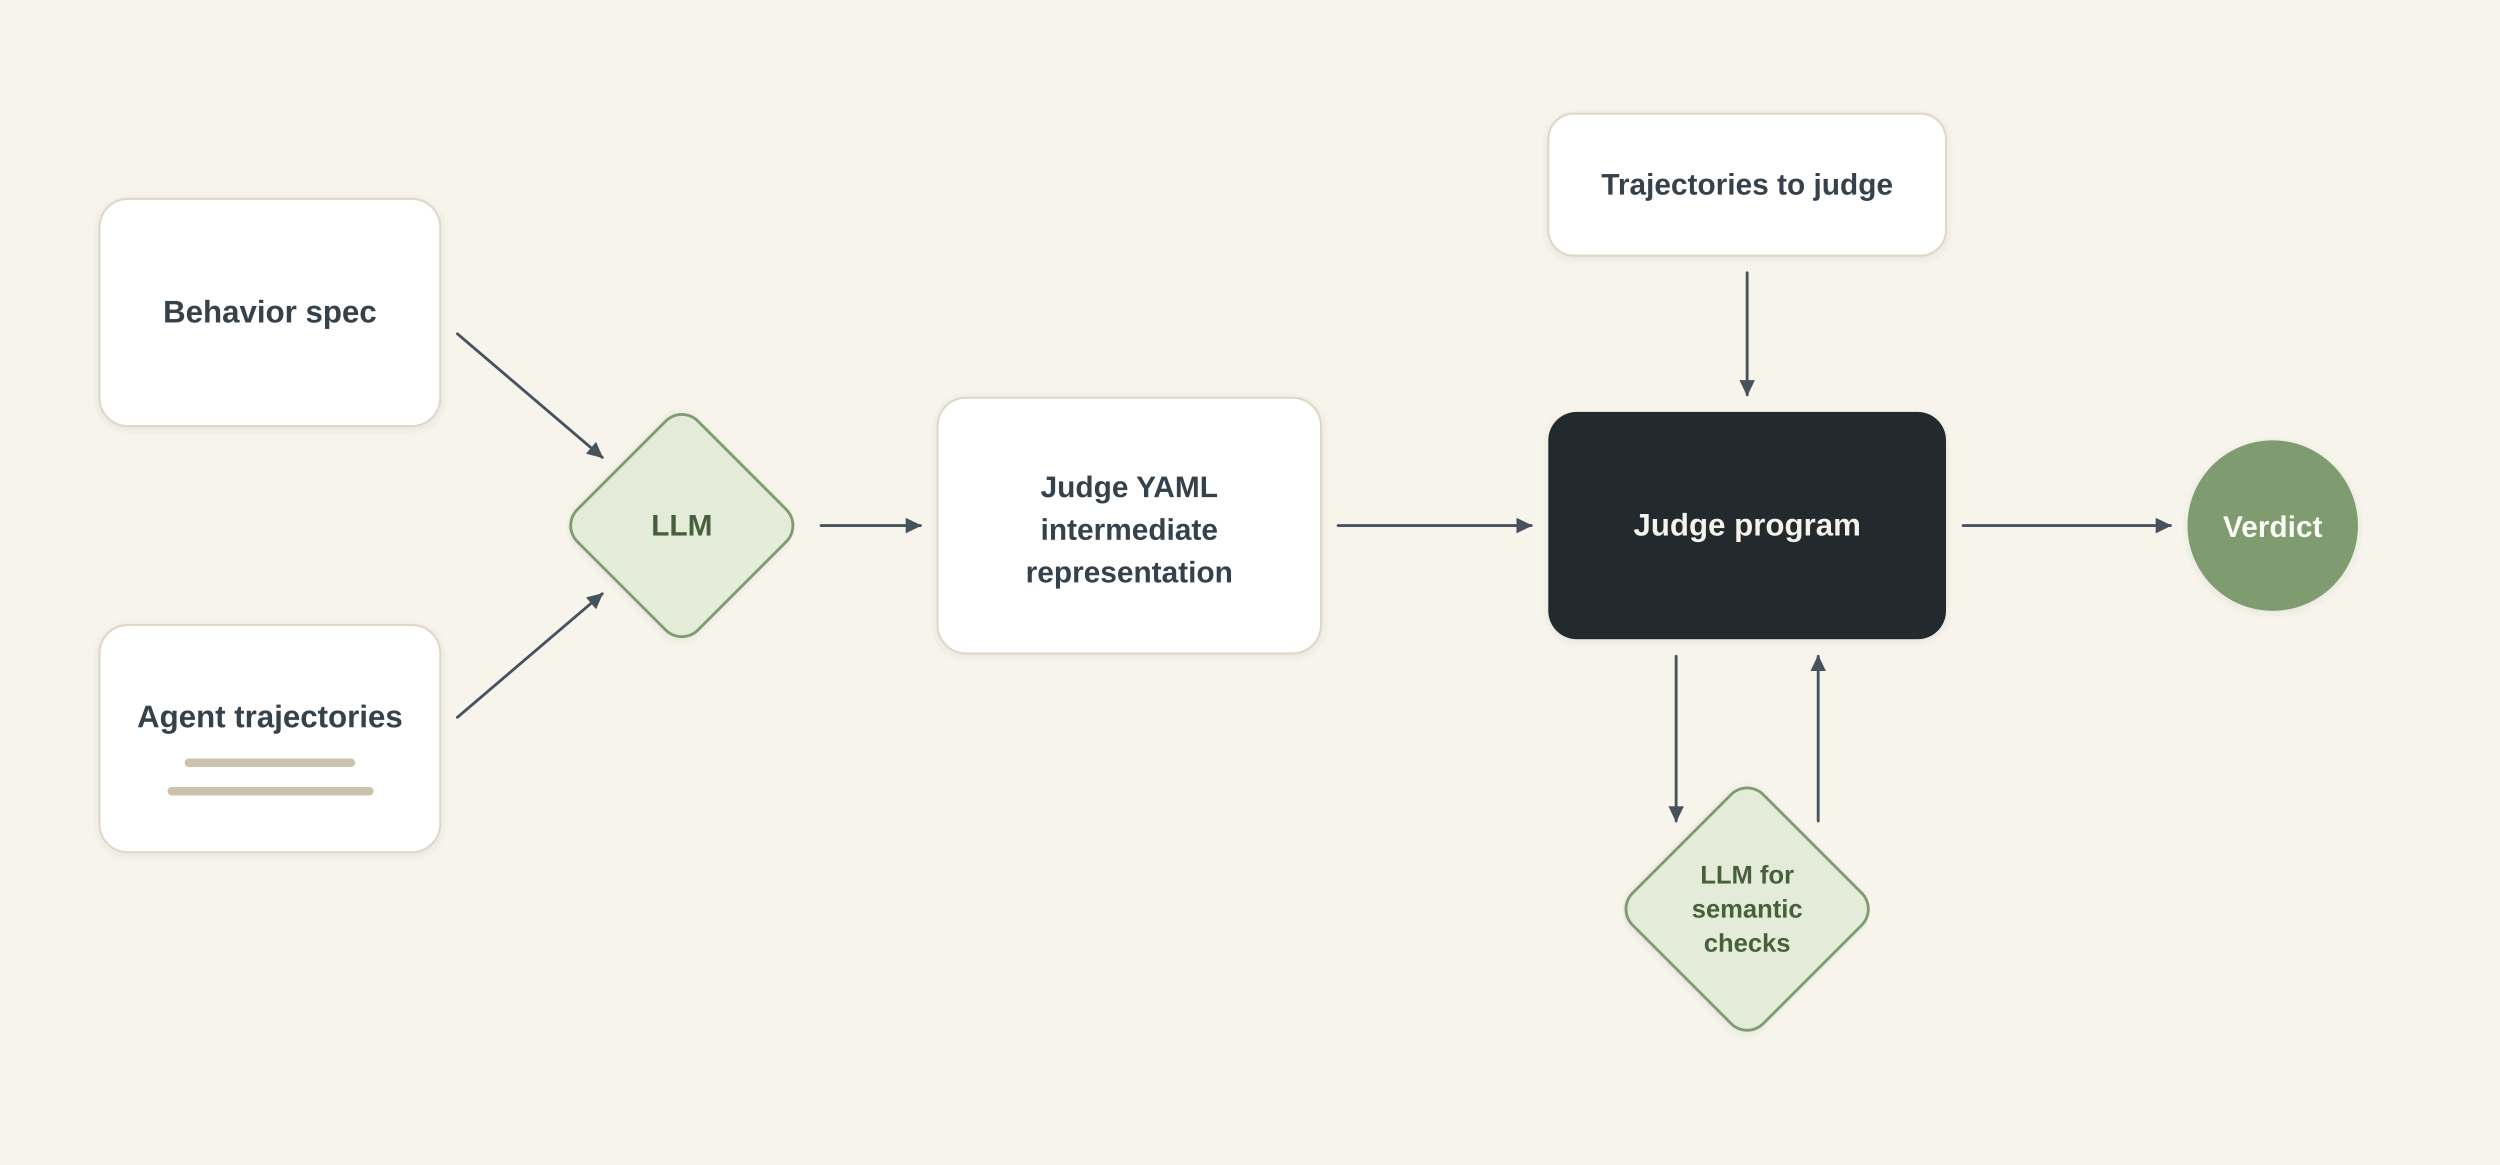
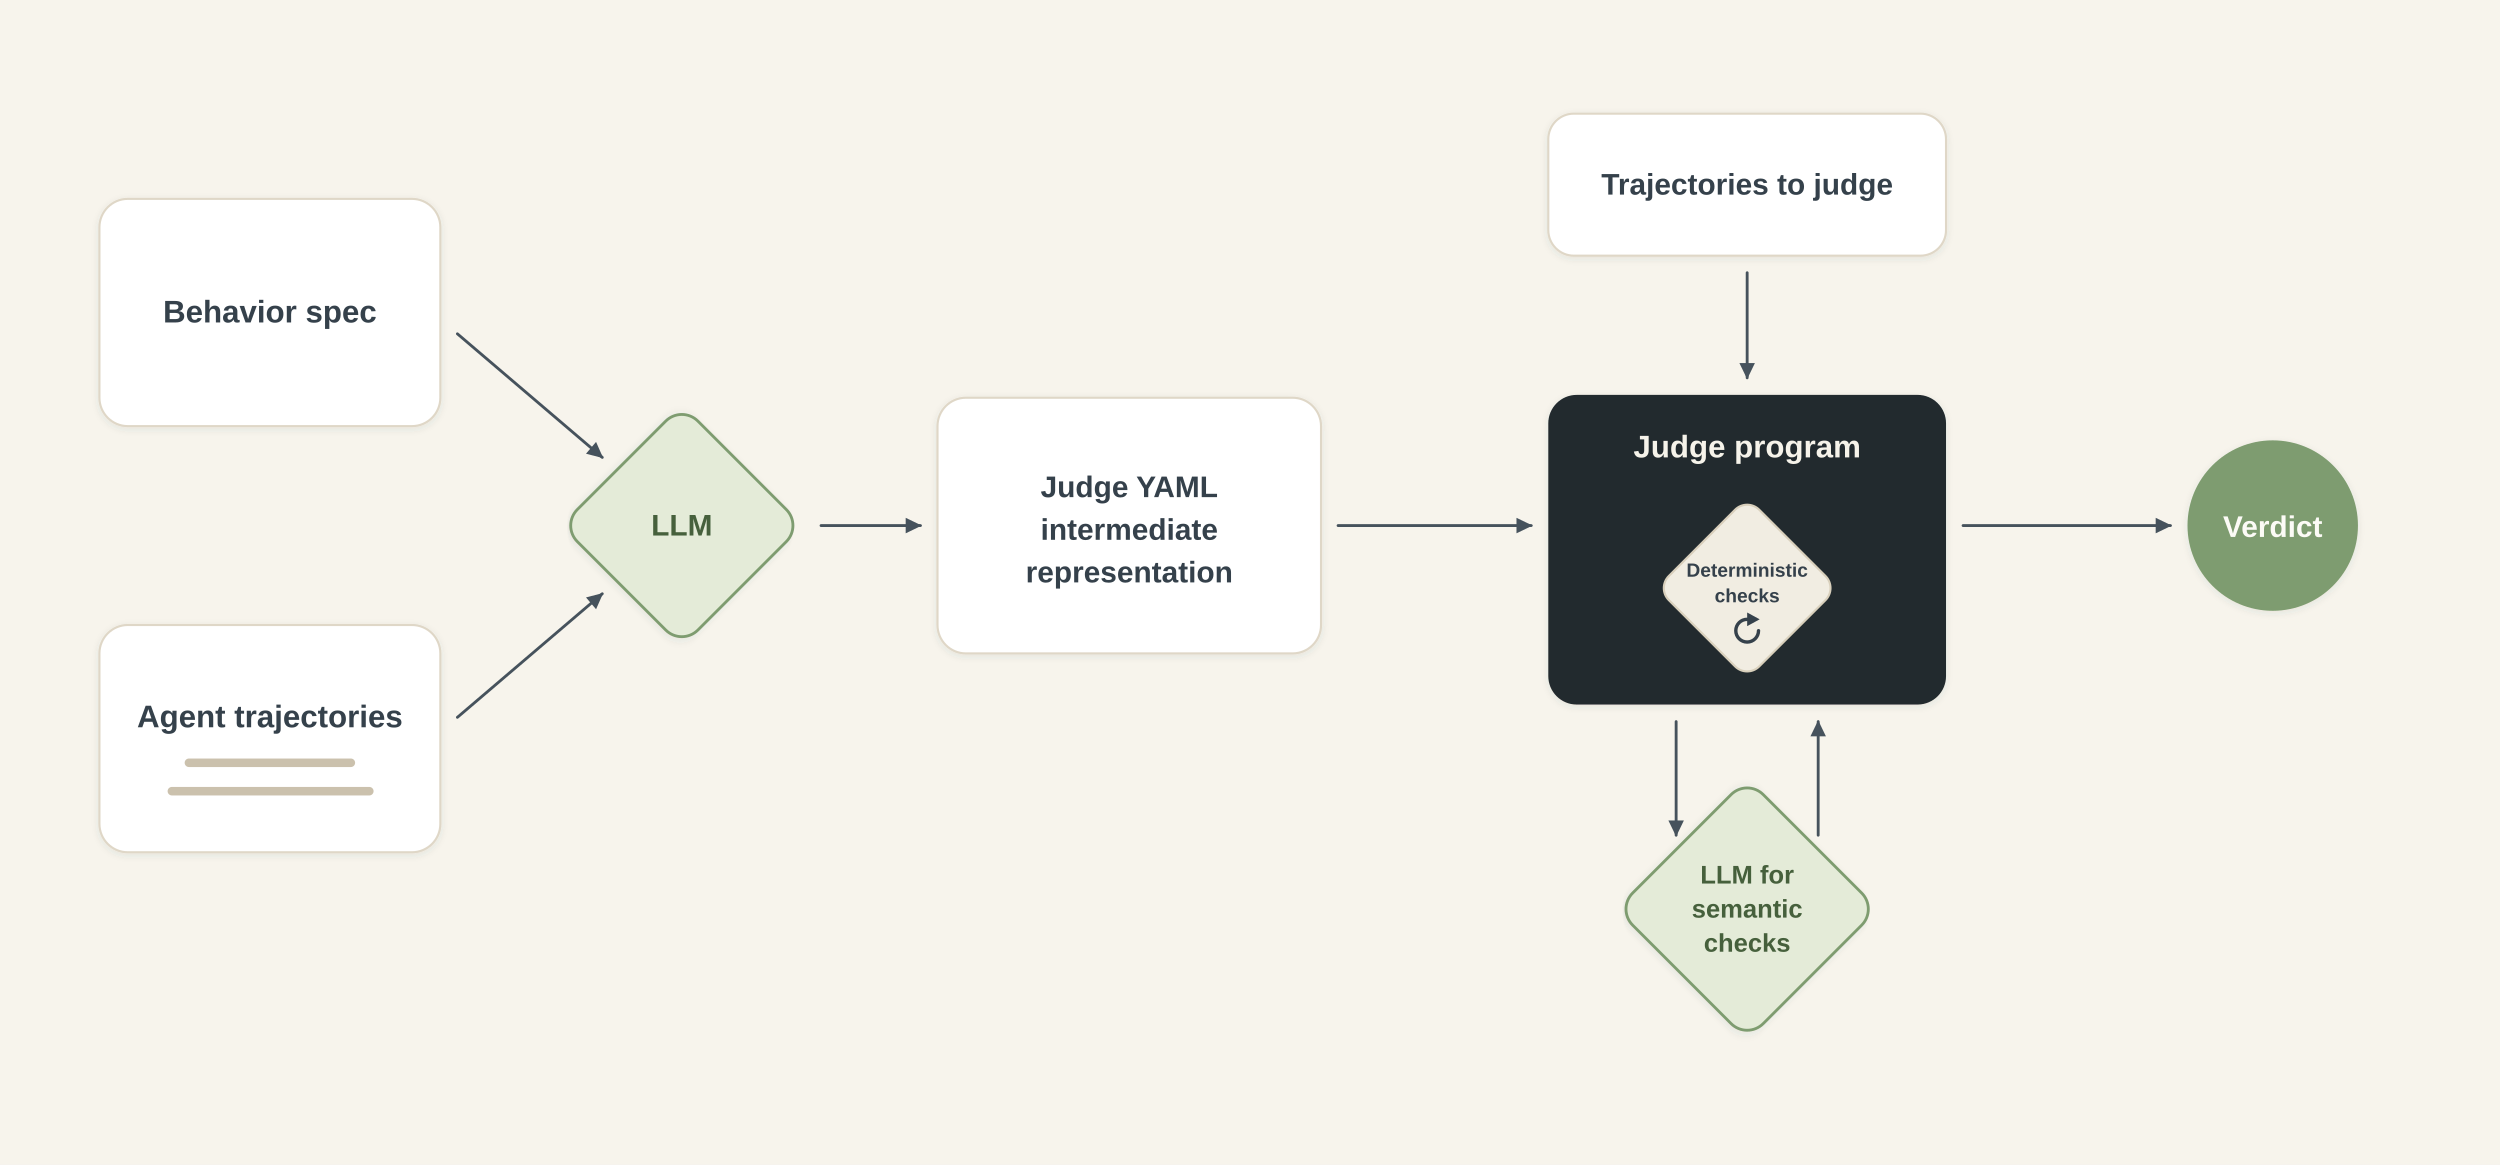
<svg xmlns="http://www.w3.org/2000/svg" viewBox="0 0 1760 820" font-family="Poppins, 'Avenir Next', 'Nunito Sans', 'Segoe UI', 'Helvetica Neue', Arial, sans-serif">
  <defs>
    <marker id="arrow2" viewBox="0 0 10 10" refX="8.5" refY="5" markerWidth="6.5" markerHeight="6.5" orient="auto-start-reverse">
      <path d="M0.5,0.8 L9.2,5 L0.5,9.2 Z" fill="#46525C" />
    </marker>
    <filter id="soft2" x="-20%" y="-20%" width="140%" height="140%">
      <feDropShadow dx="0" dy="1.5" stdDeviation="2.5" flood-color="#3A4650" flood-opacity="0.10" />
    </filter>
  </defs>
  <rect width="1760" height="820" fill="#F7F4EC" />
  <rect x="70" y="140" width="240" height="160" rx="20" fill="#FFFFFF" stroke="#DFD7C7" stroke-width="1.5" filter="url(#soft2)" />
  <text x="190" y="227" text-anchor="middle" font-size="22" font-weight="600" fill="#35414B">Behavior spec</text>
  <rect x="70" y="440" width="240" height="160" rx="20" fill="#FFFFFF" stroke="#DFD7C7" stroke-width="1.5" filter="url(#soft2)" />
  <text x="190" y="512" text-anchor="middle" font-size="22" font-weight="600" fill="#35414B">Agent trajectories</text>
  <rect x="130" y="534" width="120" height="6" rx="3" fill="#CBC1AD" />
  <rect x="118" y="554" width="145" height="6" rx="3" fill="#CBC1AD" />
  <rect x="420" y="310" width="120" height="120" rx="16" fill="#E4EBD8" stroke="#7E9C6F" stroke-width="2" transform="rotate(45 480 370)" filter="url(#soft2)" />
  <text x="480" y="377" text-anchor="middle" font-size="21" font-weight="600" fill="#46603C">LLM</text>
  <rect x="660" y="280" width="270" height="180" rx="20" fill="#FFFFFF" stroke="#DFD7C7" stroke-width="1.5" filter="url(#soft2)" />
  <text x="795" y="350" text-anchor="middle" font-size="21" font-weight="600" fill="#35414B">Judge YAML</text>
  <text x="795" y="380" text-anchor="middle" font-size="21" font-weight="600" fill="#35414B">intermediate</text>
  <text x="795" y="410" text-anchor="middle" font-size="21" font-weight="600" fill="#35414B">representation</text>
  <rect x="1090" y="80" width="280" height="100" rx="18" fill="#FFFFFF" stroke="#DFD7C7" stroke-width="1.5" filter="url(#soft2)" />
  <text x="1230" y="137" text-anchor="middle" font-size="21" font-weight="600" fill="#35414B">Trajectories to judge</text>
-   <rect x="1090" y="290" width="280" height="160" rx="20" fill="#24292D" filter="url(#soft2)" />
-   <text x="1230" y="377" text-anchor="middle" font-size="22" font-weight="600" fill="#F6F3EA">Judge program</text>
+   <rect x="1090" y="278" width="280" height="218" rx="20" fill="#24292D" filter="url(#soft2)" />
+   <text x="1230" y="322" text-anchor="middle" font-size="22" font-weight="600" fill="#F6F3EA">Judge program</text>
+   <rect x="1185" y="369" width="90" height="90" rx="12" fill="#F1EDE2" stroke="#D9D0BC" stroke-width="1.5" transform="rotate(45 1230 414)" />
+   <text x="1230" y="406" text-anchor="middle" font-size="13.5" font-weight="600" fill="#35414B">Deterministic</text>
+   <text x="1230" y="424" text-anchor="middle" font-size="13.5" font-weight="600" fill="#35414B">checks</text>
+   <path d="M 1238 444 A 8 8 0 1 1 1230 436" fill="none" stroke="#35414B" stroke-width="2.4" stroke-linecap="round" />
+   <path d="M 1230 431.2 L 1238.8 436 L 1230 440.8 Z" fill="#35414B" />
  <rect x="1165" y="575" width="130" height="130" rx="16" fill="#E4EBD8" stroke="#7E9C6F" stroke-width="2" transform="rotate(45 1230 640)" filter="url(#soft2)" />
  <text x="1230" y="622" text-anchor="middle" font-size="18" font-weight="600" fill="#46603C">LLM for</text>
  <text x="1230" y="646" text-anchor="middle" font-size="18" font-weight="600" fill="#46603C">semantic</text>
  <text x="1230" y="670" text-anchor="middle" font-size="18" font-weight="600" fill="#46603C">checks</text>
  <circle cx="1600" cy="370" r="60" fill="#7E9C6F" filter="url(#soft2)" />
  <text x="1600" y="378" text-anchor="middle" font-size="21" font-weight="600" fill="#FCFBF6">Verdict</text>
  <line x1="322" y1="235" x2="424" y2="322" stroke="#46525C" stroke-width="2" stroke-linecap="round" marker-end="url(#arrow2)" />
  <line x1="322" y1="505" x2="424" y2="418" stroke="#46525C" stroke-width="2" stroke-linecap="round" marker-end="url(#arrow2)" />
  <line x1="578" y1="370" x2="648" y2="370" stroke="#46525C" stroke-width="2" stroke-linecap="round" marker-end="url(#arrow2)" />
  <line x1="942" y1="370" x2="1078" y2="370" stroke="#46525C" stroke-width="2" stroke-linecap="round" marker-end="url(#arrow2)" />
-   <line x1="1230" y1="192" x2="1230" y2="278" stroke="#46525C" stroke-width="2" stroke-linecap="round" marker-end="url(#arrow2)" />
+   <line x1="1230" y1="192" x2="1230" y2="266" stroke="#46525C" stroke-width="2" stroke-linecap="round" marker-end="url(#arrow2)" />
  <line x1="1382" y1="370" x2="1528" y2="370" stroke="#46525C" stroke-width="2" stroke-linecap="round" marker-end="url(#arrow2)" />
-   <line x1="1180" y1="462" x2="1180" y2="578" stroke="#46525C" stroke-width="2" stroke-linecap="round" marker-end="url(#arrow2)" />
-   <line x1="1280" y1="578" x2="1280" y2="462" stroke="#46525C" stroke-width="2" stroke-linecap="round" marker-end="url(#arrow2)" />
+   <line x1="1180" y1="508" x2="1180" y2="588" stroke="#46525C" stroke-width="2" stroke-linecap="round" marker-end="url(#arrow2)" />
+   <line x1="1280" y1="588" x2="1280" y2="508" stroke="#46525C" stroke-width="2" stroke-linecap="round" marker-end="url(#arrow2)" />
</svg>
